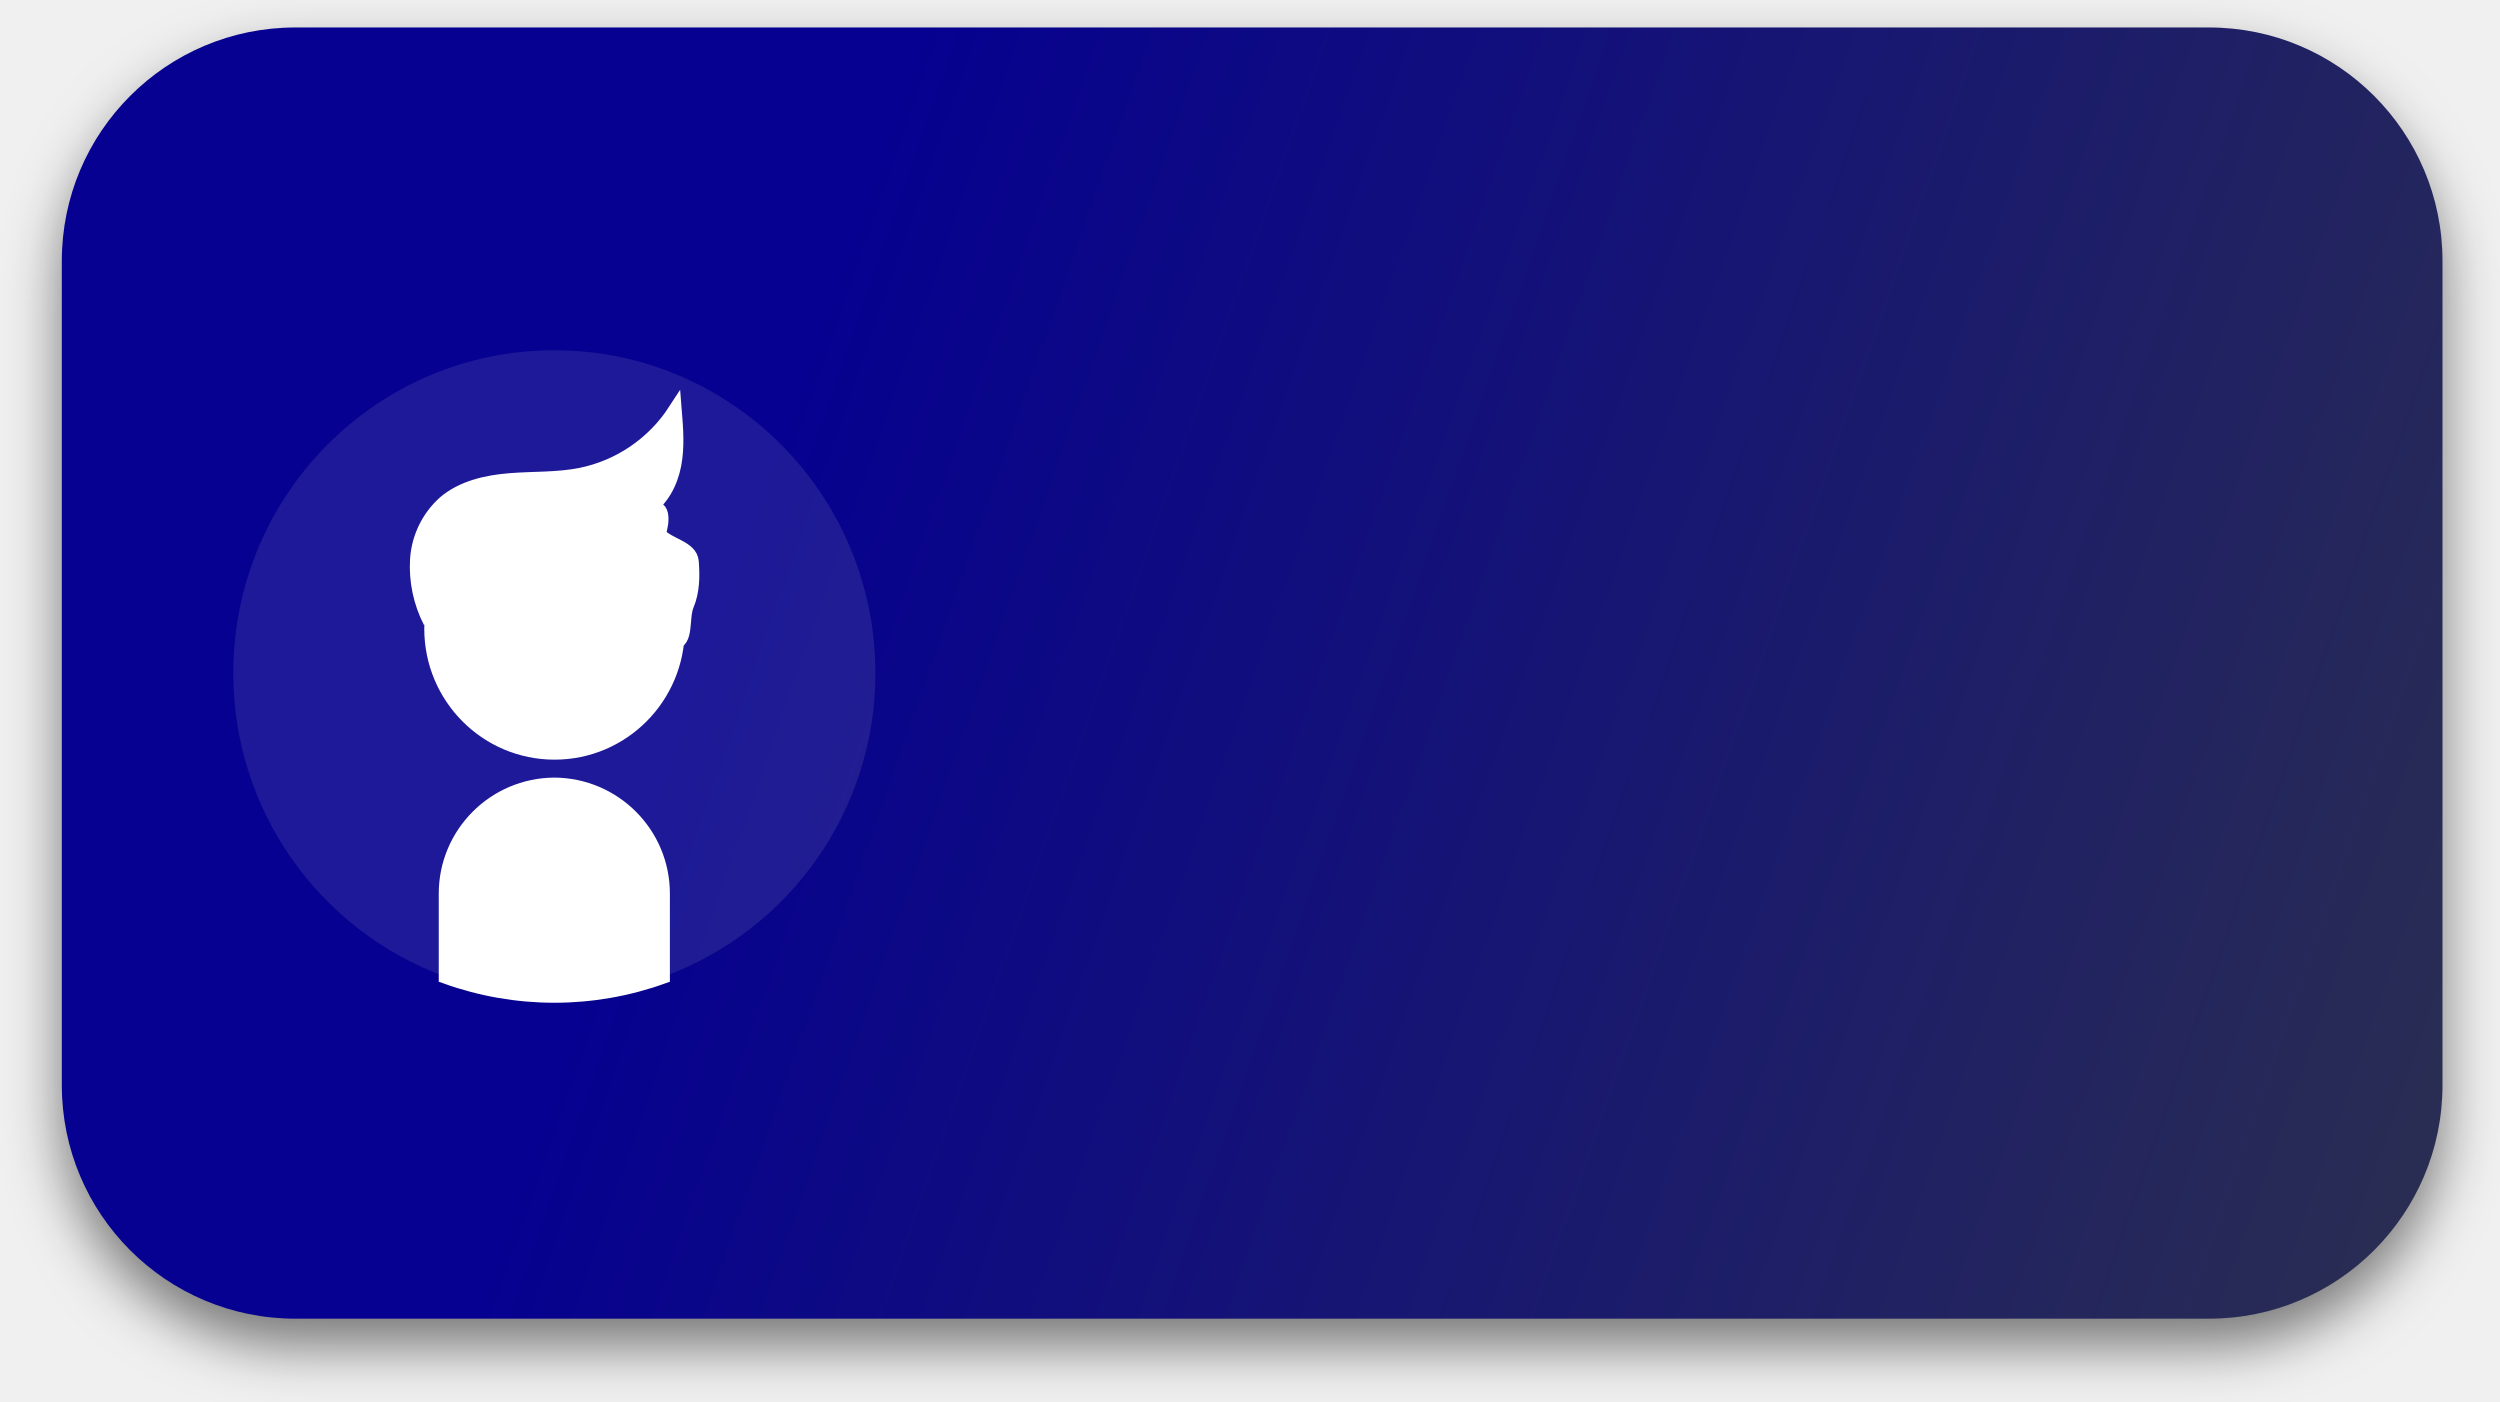
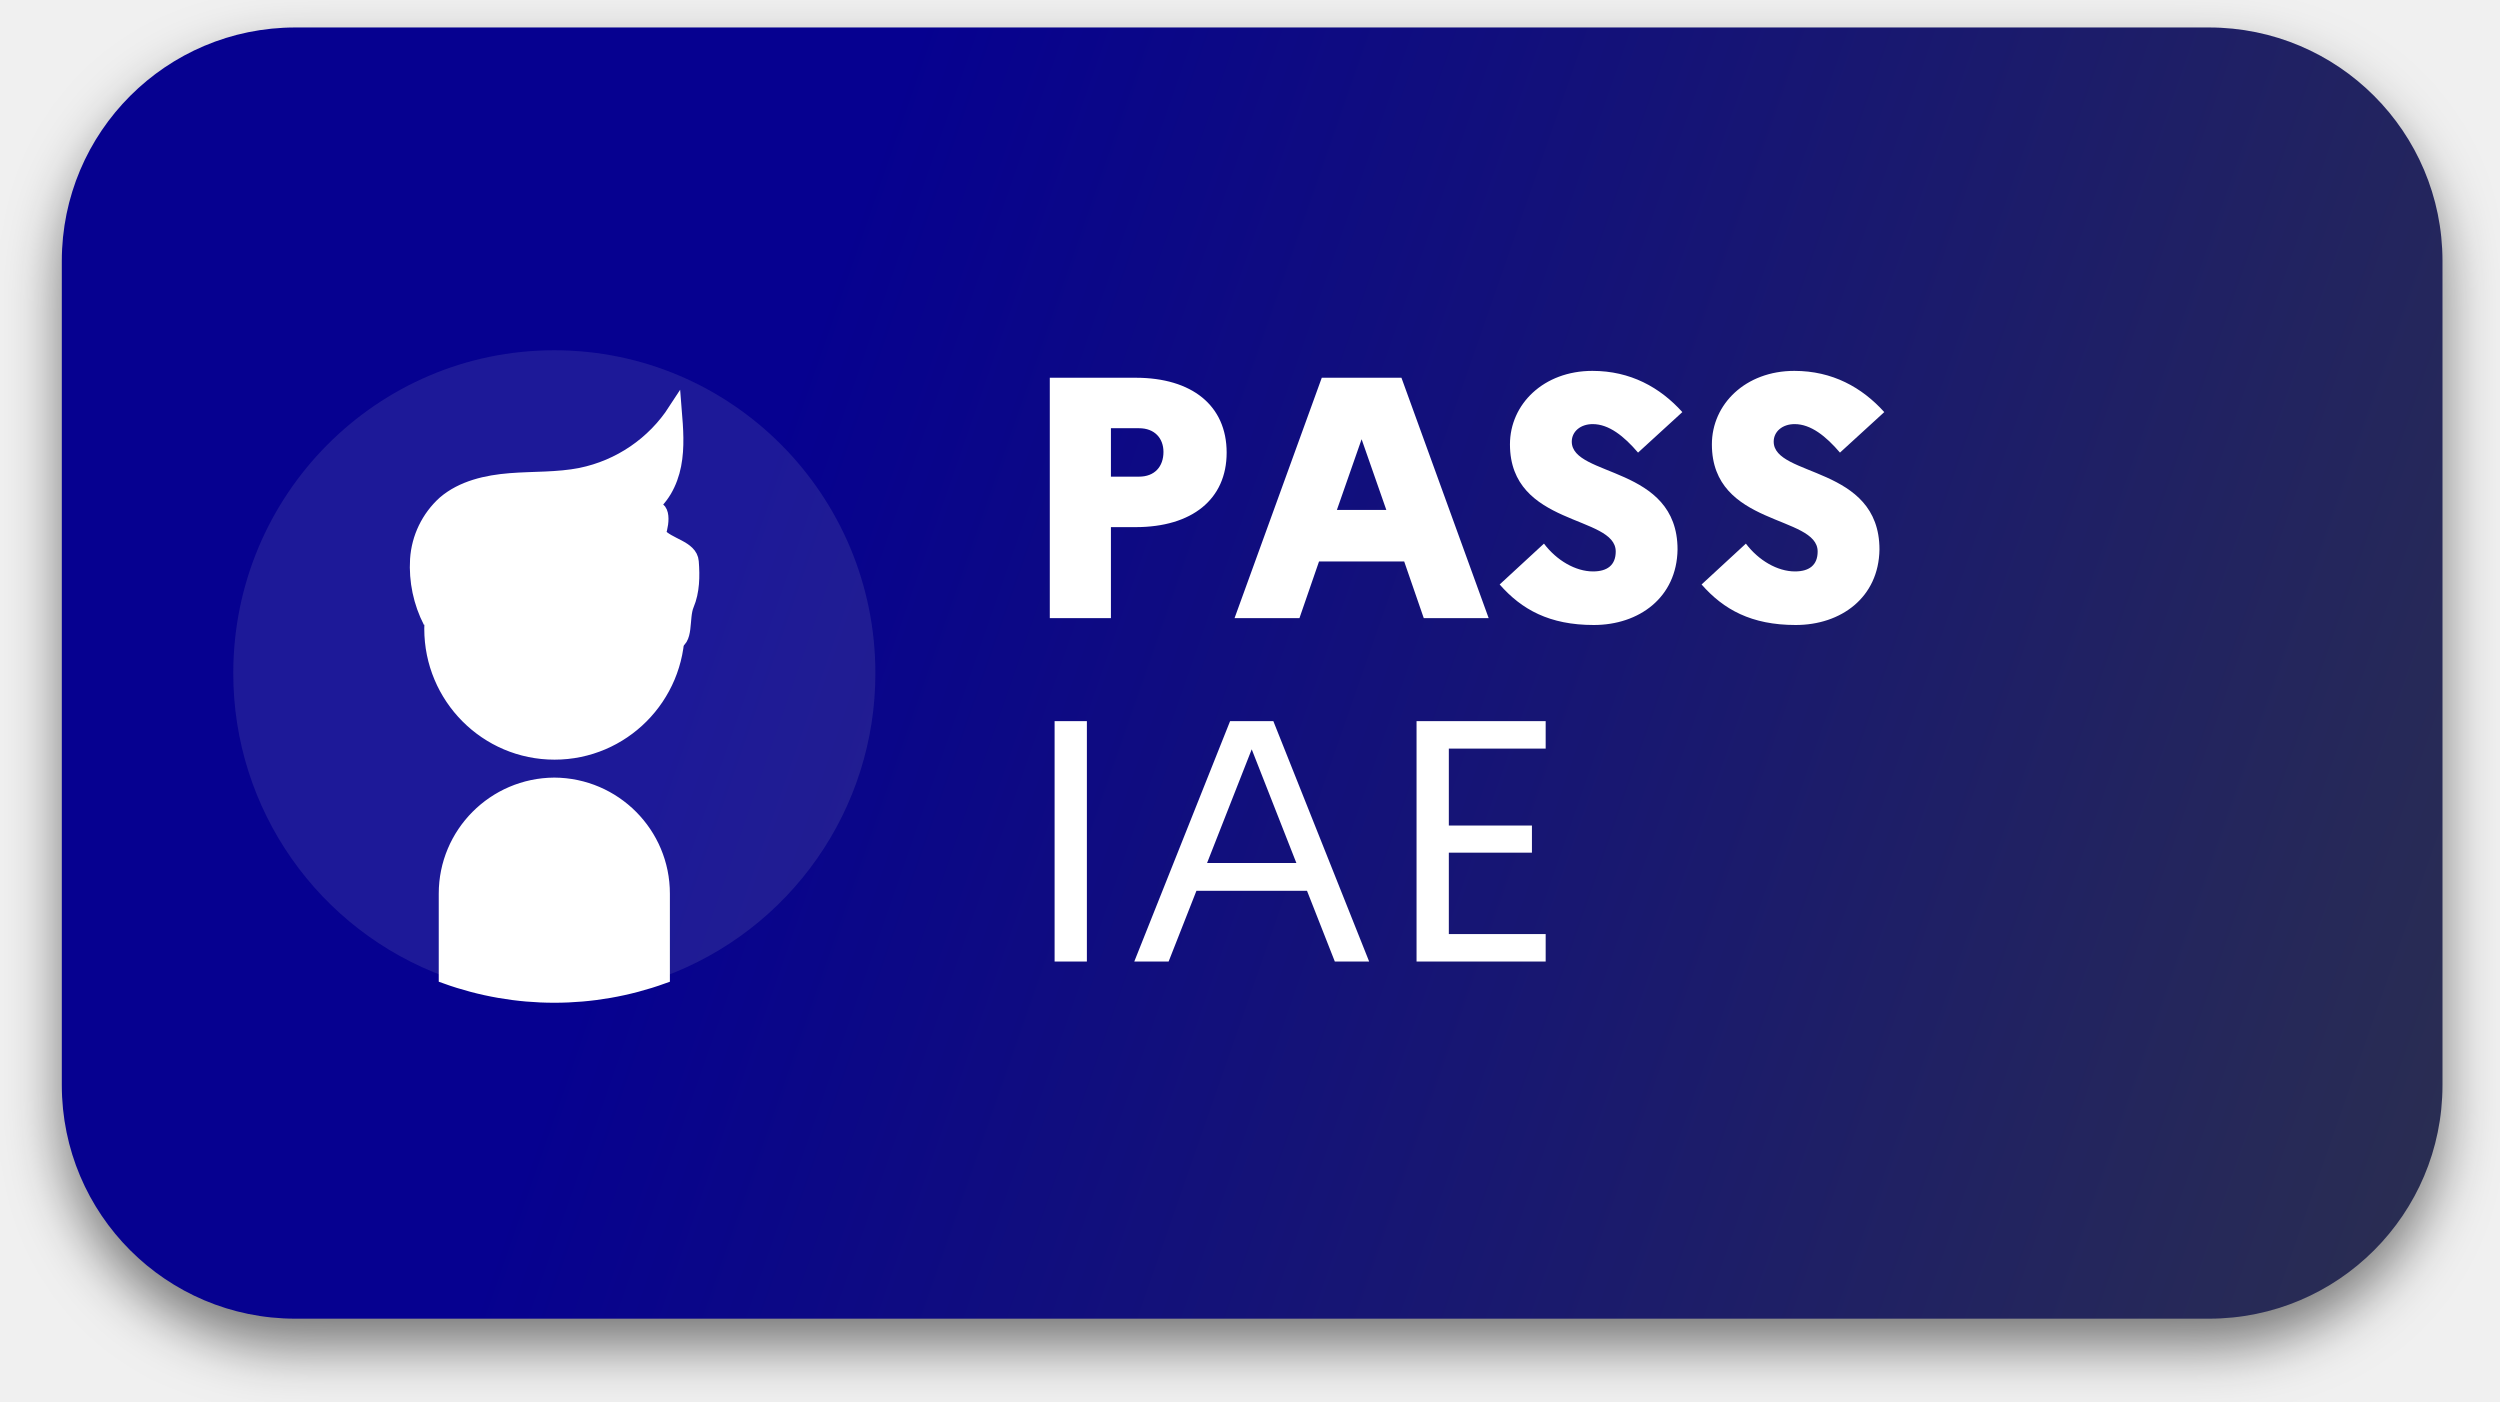
<svg xmlns="http://www.w3.org/2000/svg" xmlns:xlink="http://www.w3.org/1999/xlink" width="182" height="102">
  <defs>
    <linearGradient x1="27.476%" y1="41.793%" x2="129.707%" y2="61.38%" id="c">
      <stop stop-color="#060190" offset="0%" />
      <stop stop-color="#343A40" offset="100%" />
    </linearGradient>
    <filter x="-4%" y="-5.3%" width="108.1%" height="114.9%" filterUnits="objectBoundingBox" id="a">
      <feOffset dy="2" in="SourceAlpha" result="shadowOffsetOuter1" />
      <feGaussianBlur stdDeviation="2" in="shadowOffsetOuter1" result="shadowBlurOuter1" />
      <feColorMatrix values="0 0 0 0 0 0 0 0 0 0 0 0 0 0 0 0 0 0 0.5 0" in="shadowBlurOuter1" />
    </filter>
    <rect id="b" x="0" y="0" width="173.313" height="94" rx="17" />
  </defs>
  <g fill="none" fill-rule="evenodd">
    <g transform="translate(4.5 2)">
      <use fill="#000" filter="url(#a)" xlink:href="#b" />
      <use fill="url(#c)" xlink:href="#b" />
    </g>
    <g transform="translate(16.984 25.5)" fill-rule="nonzero">
      <path d="M46.742 23.502C46.742 10.525 36.28 0 23.37 0 10.46 0 0 10.52 0 23.502c-.017 9.881 6.16 18.718 15.457 22.113v-6.051c-.003-4.373 3.533-7.928 7.914-7.955 4.38.027 7.917 3.582 7.913 7.955v6.054c9.299-3.395 15.476-12.234 15.458-22.116z" fill="#D5D5D5" opacity=".114" />
      <ellipse stroke="#FFF" fill="#FFF" cx="23.386" cy="20.271" rx="8.983" ry="9.032" />
      <path d="M23.37 31.609h0c-4.38.027-7.916 3.582-7.913 7.955v6.054a23.34 23.34 0 0015.827 0v-6.054c.004-4.373-3.532-7.928-7.913-7.955h0zM14.325 19.771a8.8 8.8 0 01-.957-4.551 6.088 6.088 0 011.991-4.12c1.308-1.122 3.082-1.518 4.796-1.655 1.714-.136 3.451-.053 5.138-.39A10.73 10.73 0 0032.15 4.38c.107 1.324.214 2.678-.04 3.975-.252 1.297-.92 2.588-2.047 3.272 1.365-.634 1.216.854.921 1.743.677.821 2.32.958 2.403 2.02.083 1.062.068 2.16-.343 3.139-.412.979.03 2.707-1.026 2.781" stroke="#FFF" fill="#FFF" />
    </g>
+     <g fill="#FFF" fill-rule="nonzero">
+       <path d="M80.875 45v-6.625h1.8c4.1 0 6.625-2.025 6.625-5.425 0-3.425-2.525-5.45-6.625-5.45h-6.25V45h4.45zm2.05-10.3h-2.05v-3.525h2.05c1.125 0 1.775.725 1.775 1.725 0 1.075-.65 1.8-1.775 1.8zM94.6 45l1.425-4.125h6.2L103.65 45h4.725l-6.35-17.5h-5.8L89.875 45H94.6zm6.325-7.875h-3.6l1.8-5.15 1.8 5.15zm15.1 8.375c3.3 0 6.05-2 6.1-5.5 0-6.125-7.7-5.25-7.7-7.85 0-.725.625-1.275 1.525-1.275 1.175 0 2.275.875 3.3 2.075l3.225-2.95c-1.625-1.8-3.775-3-6.55-3-3.55 0-6 2.425-6 5.35 0 6 7.7 5.125 7.7 7.8 0 1-.625 1.45-1.65 1.45-1.275 0-2.65-.8-3.575-2.025l-3.225 2.975c1.6 1.825 3.625 2.95 6.85 2.95zm14.7 0c3.3 0 6.05-2 6.1-5.5 0-6.125-7.7-5.25-7.7-7.85 0-.725.625-1.275 1.525-1.275 1.175 0 2.275.875 3.3 2.075l3.225-2.95c-1.625-1.8-3.775-3-6.55-3-3.55 0-6 2.425-6 5.35 0 6 7.7 5.125 7.7 7.8 0 1-.625 1.45-1.65 1.45-1.275 0-2.65-.8-3.575-2.025l-3.225 2.975c1.6 1.825 3.625 2.95 6.85 2.95zM79.125 70V52.5h-2.35V70h2.35zm5.95 0l2.025-5.15h8.05L97.175 70h2.5L92.7 52.5h-3.15L82.575 70h2.5zm9.3-7.175h-6.5l3.25-8.275 3.25 8.275zM112.525 70v-2h-7.05v-5.925h6.05V60.1h-6.05v-5.6h7.05v-2h-9.4V70h9.4z" />
+     </g>
  </g>
</svg>
